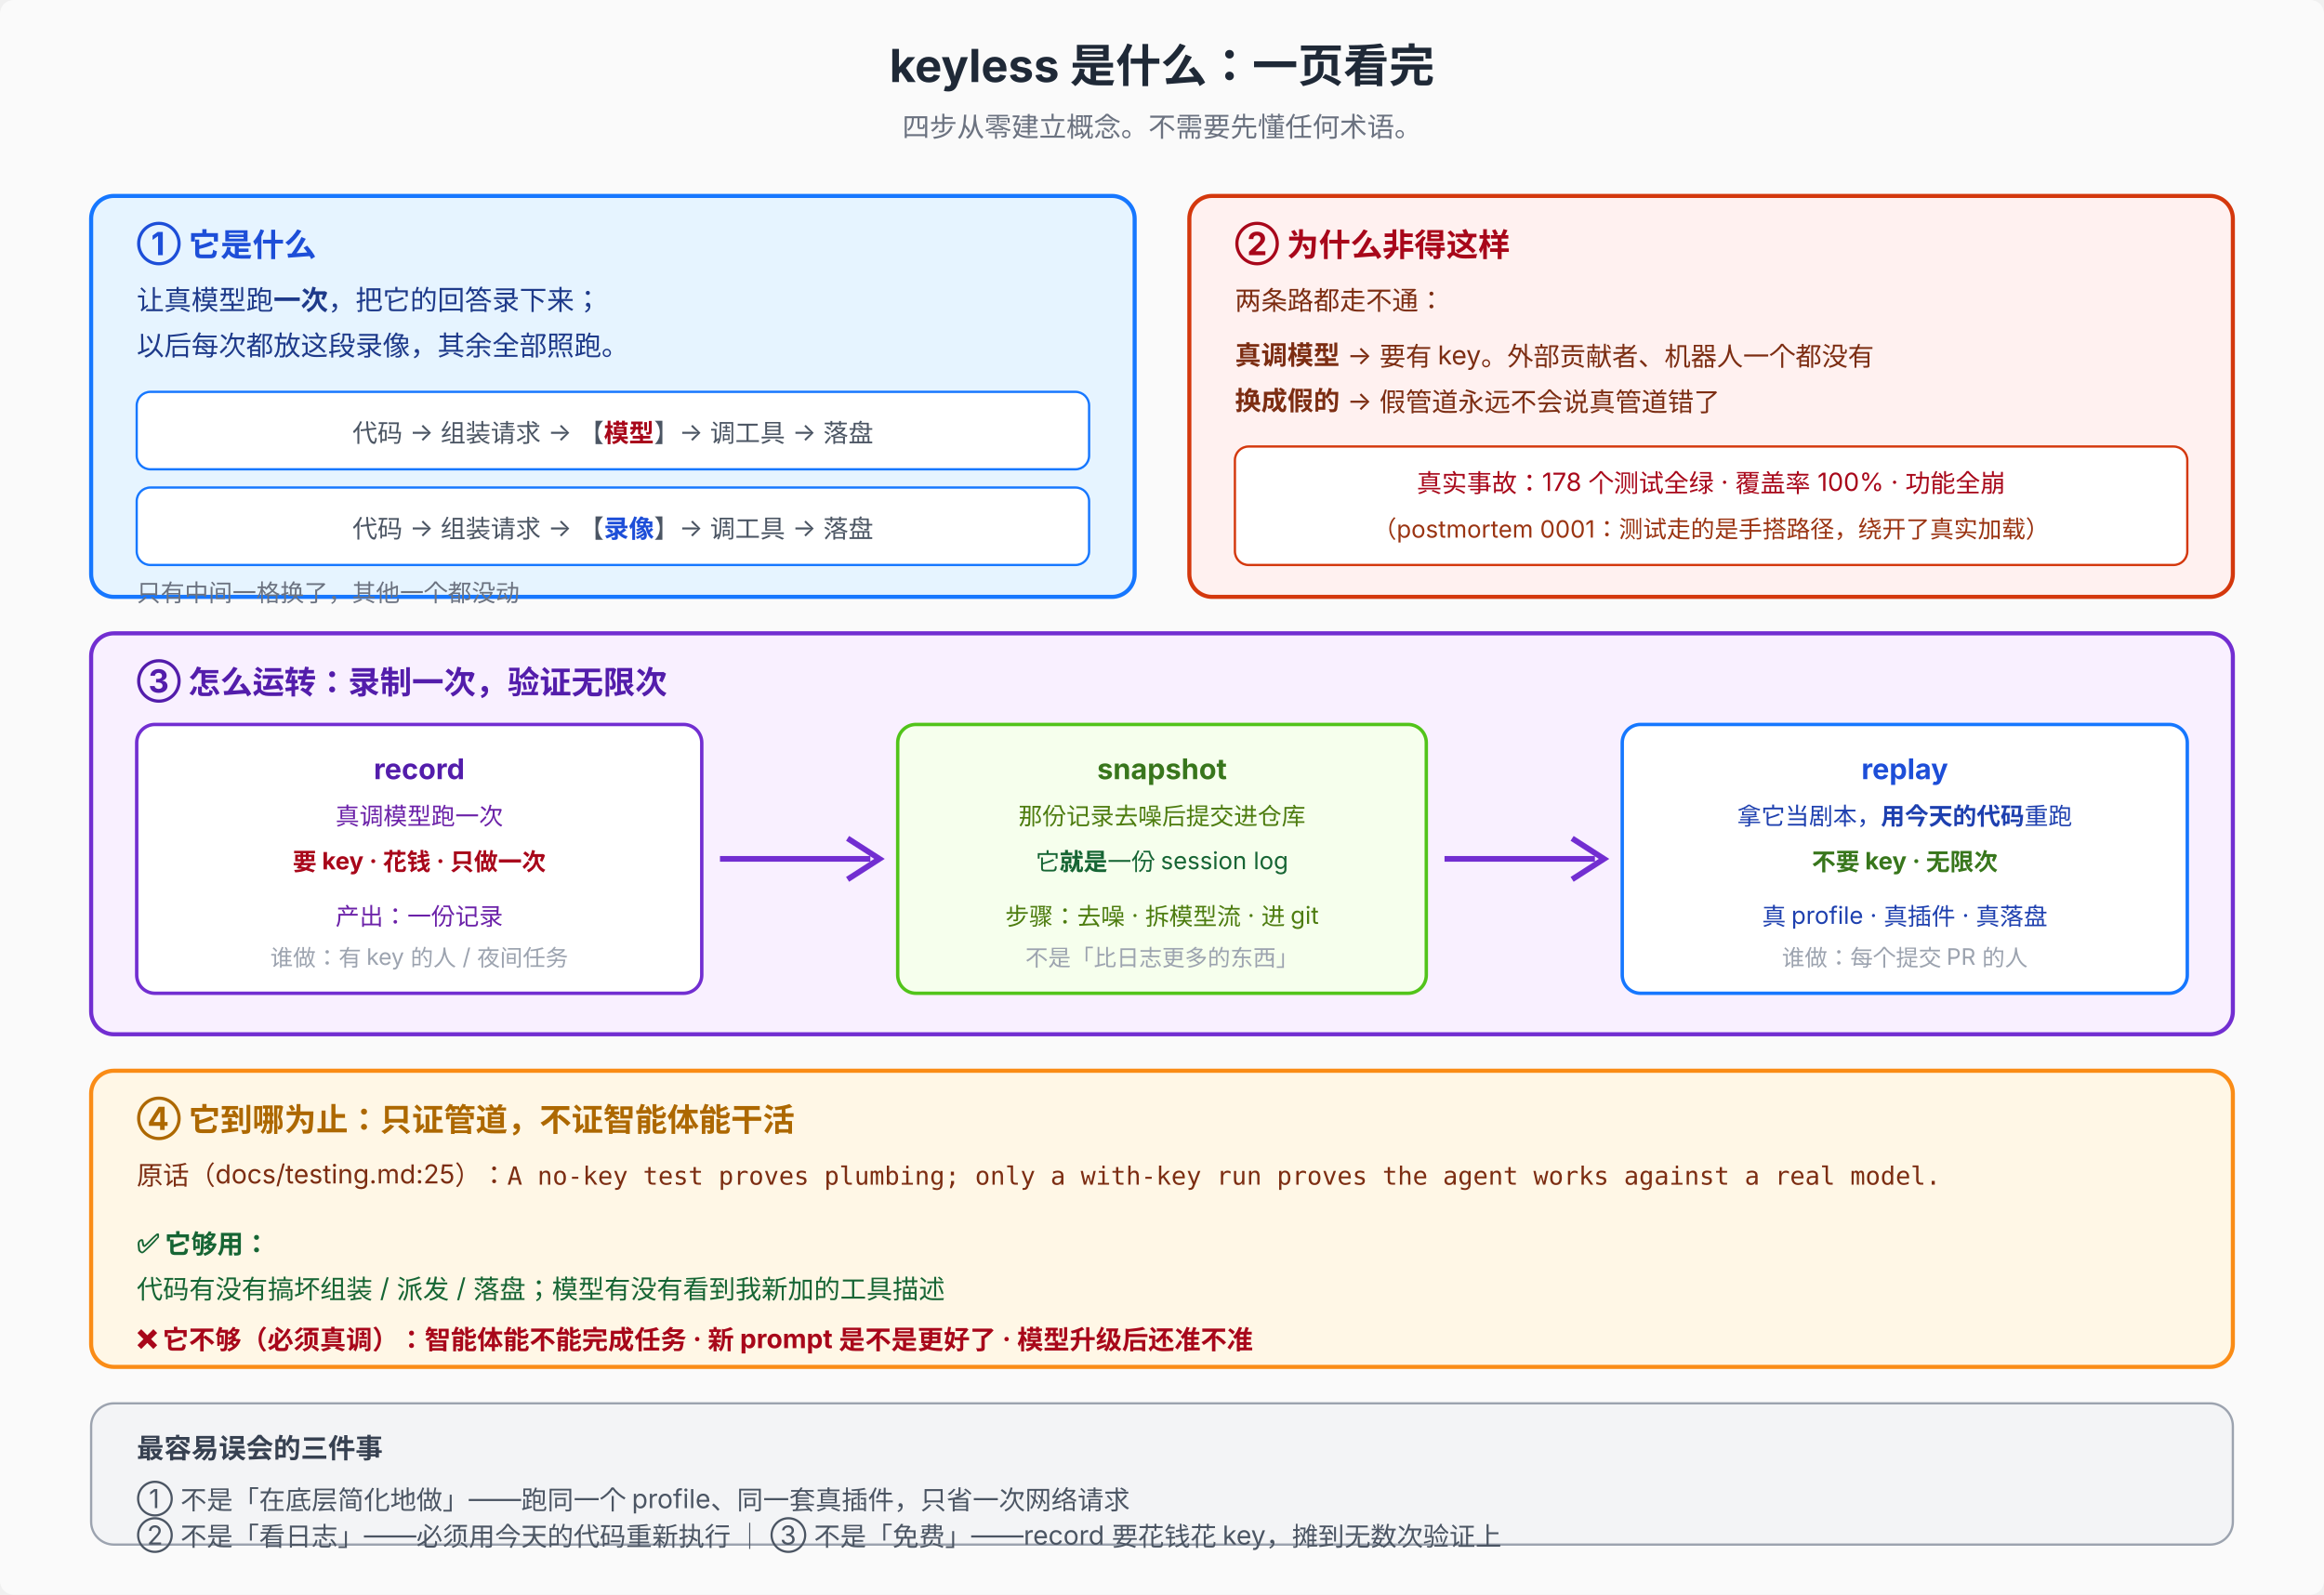
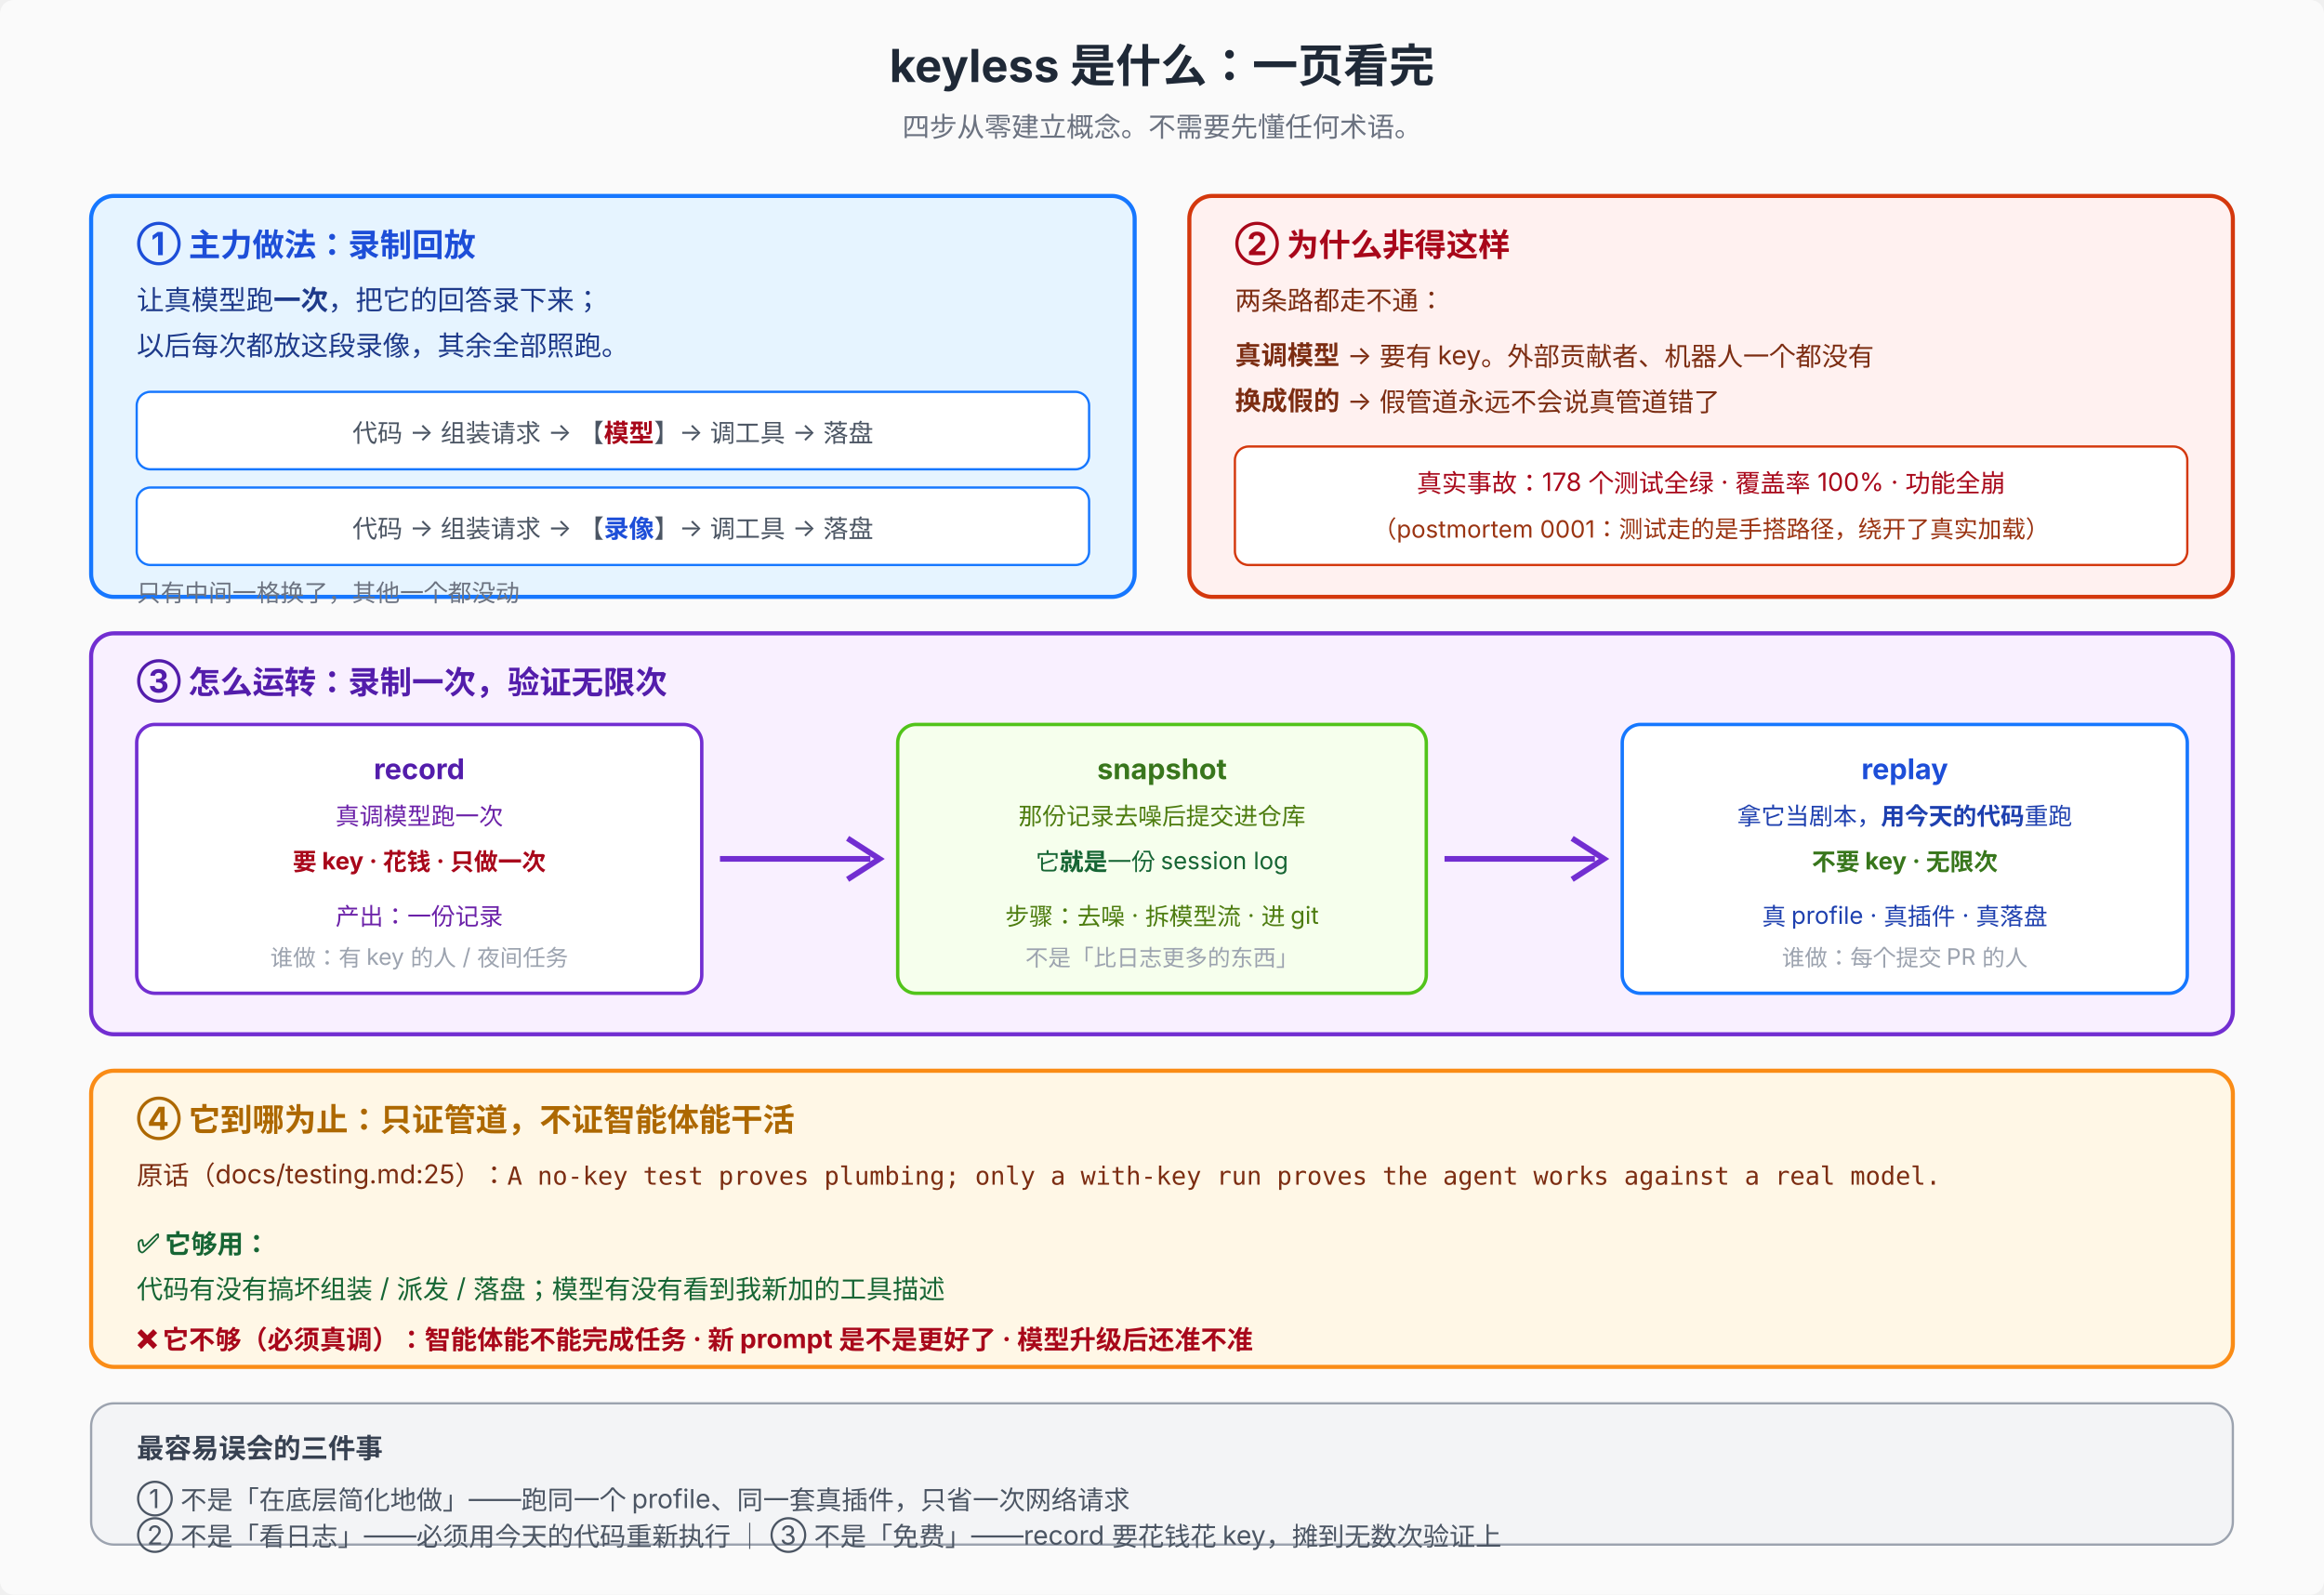
<svg xmlns="http://www.w3.org/2000/svg" viewBox="0 0 1020 700" font-family="system-ui, -apple-system, 'PingFang SC', 'Noto Sans SC', sans-serif" font-size="12">
  <rect width="1020" height="700" fill="#fafafa" rx="6" />
  <text x="510" y="36" text-anchor="middle" font-size="20" font-weight="700" fill="#1f2937">keyless 是什么：一页看完</text>
  <text x="510" y="60" text-anchor="middle" font-size="12" fill="#6b7280">四步从零建立概念。不需要先懂任何术语。</text>
  <rect x="40" y="86" width="458" height="176" rx="10" fill="#e6f4ff" stroke="#1677ff" stroke-width="1.8" />
-   <text x="60" y="112" font-size="14" font-weight="700" fill="#1d4ed8">① 它是什么</text>
+   <text x="60" y="112" font-size="14" font-weight="700" fill="#1d4ed8">① 主力做法：录制回放</text>
  <text x="60" y="136" font-size="12" fill="#1e3a8a">让真模型跑<tspan font-weight="700">一次</tspan>，把它的回答录下来；</text>
  <text x="60" y="156" font-size="12" fill="#1e3a8a">以后每次都放这段录像，其余全部照跑。</text>
  <rect x="60" y="172" width="418" height="34" rx="6" fill="#fff" stroke="#1677ff" />
  <text x="269" y="194" text-anchor="middle" font-size="11" fill="#4b5563">代码 → 组装请求 → 【<tspan fill="#a8071a" font-weight="700">模型</tspan>】→ 调工具 → 落盘</text>
  <rect x="60" y="214" width="418" height="34" rx="6" fill="#fff" stroke="#1677ff" />
  <text x="269" y="236" text-anchor="middle" font-size="11" fill="#4b5563">代码 → 组装请求 → 【<tspan fill="#1d4ed8" font-weight="700">录像</tspan>】→ 调工具 → 落盘</text>
  <text x="60" y="264" font-size="10.5" fill="#6b7280">只有中间一格换了，其他一个都没动</text>
  <rect x="522" y="86" width="458" height="176" rx="10" fill="#fff1f0" stroke="#d4380d" stroke-width="1.8" />
  <text x="542" y="112" font-size="14" font-weight="700" fill="#a8071a">② 为什么非得这样</text>
  <text x="542" y="136" font-size="11.5" fill="#7c2d12">两条路都走不通：</text>
  <text x="542" y="160" font-size="11.5" fill="#7c2d12">
    <tspan font-weight="700">真调模型</tspan> → 要有 key。外部贡献者、机器人一个都没有</text>
  <text x="542" y="180" font-size="11.5" fill="#7c2d12">
    <tspan font-weight="700">换成假的</tspan> → 假管道永远不会说真管道错了</text>
  <rect x="542" y="196" width="418" height="52" rx="6" fill="#fff" stroke="#d4380d" />
  <text x="751" y="216" text-anchor="middle" font-size="11" fill="#a8071a">真实事故：178 个测试全绿 · 覆盖率 100% · 功能全崩</text>
  <text x="751" y="236" text-anchor="middle" font-size="10.5" fill="#9a3412">（postmortem 0001：测试走的是手搭路径，绕开了真实加载）</text>
  <rect x="40" y="278" width="940" height="176" rx="10" fill="#f9f0ff" stroke="#722ed1" stroke-width="1.8" />
  <text x="60" y="304" font-size="14" font-weight="700" fill="#531dab">③ 怎么运转：录制一次，验证无限次</text>
  <rect x="60" y="318" width="248" height="118" rx="8" fill="#fff" stroke="#722ed1" stroke-width="1.5" />
  <text x="184" y="342" text-anchor="middle" font-size="12.5" font-weight="700" fill="#531dab">record</text>
  <text x="184" y="362" text-anchor="middle" font-size="10.5" fill="#6b21a8">真调模型跑一次</text>
  <text x="184" y="382" text-anchor="middle" font-size="10.5" fill="#a8071a" font-weight="700">要 key · 花钱 · 只做一次</text>
  <text x="184" y="406" text-anchor="middle" font-size="10.5" fill="#6b21a8">产出：一份记录</text>
  <text x="184" y="424" text-anchor="middle" font-size="10" fill="#9ca3af">谁做：有 key 的人 / 夜间任务</text>
  <path d="M316 377 L382 377" stroke="#722ed1" stroke-width="2.5" />
  <path d="M372 368 L386 377 L372 386" fill="none" stroke="#722ed1" stroke-width="2.5" />
  <rect x="394" y="318" width="232" height="118" rx="8" fill="#f6ffed" stroke="#52c41a" stroke-width="1.5" />
  <text x="510" y="342" text-anchor="middle" font-size="12.5" font-weight="700" fill="#38761c">snapshot</text>
  <text x="510" y="362" text-anchor="middle" font-size="10.5" fill="#4d7c0f">那份记录去噪后提交进仓库</text>
  <text x="510" y="382" text-anchor="middle" font-size="10.5" fill="#166534">它<tspan font-weight="700">就是</tspan>一份 session log</text>
  <text x="510" y="406" text-anchor="middle" font-size="10.5" fill="#4d7c0f">步骤：去噪 · 拆模型流 · 进 git</text>
  <text x="510" y="424" text-anchor="middle" font-size="10" fill="#9ca3af">不是「比日志更多的东西」</text>
  <path d="M634 377 L700 377" stroke="#722ed1" stroke-width="2.5" />
  <path d="M690 368 L704 377 L690 386" fill="none" stroke="#722ed1" stroke-width="2.5" />
  <rect x="712" y="318" width="248" height="118" rx="8" fill="#fff" stroke="#1677ff" stroke-width="1.5" />
  <text x="836" y="342" text-anchor="middle" font-size="12.5" font-weight="700" fill="#1d4ed8">replay</text>
  <text x="836" y="362" text-anchor="middle" font-size="10.5" fill="#1e40af">拿它当剧本，<tspan font-weight="700">用今天的代码</tspan>重跑</text>
  <text x="836" y="382" text-anchor="middle" font-size="10.5" fill="#38761c" font-weight="700">不要 key · 无限次</text>
  <text x="836" y="406" text-anchor="middle" font-size="10.5" fill="#1e40af">真 profile · 真插件 · 真落盘</text>
  <text x="836" y="424" text-anchor="middle" font-size="10" fill="#9ca3af">谁做：每个提交 PR 的人</text>
  <rect x="40" y="470" width="940" height="130" rx="10" fill="#fff7e6" stroke="#fa8c16" stroke-width="1.8" />
  <text x="60" y="496" font-size="14" font-weight="700" fill="#ad6800">④ 它到哪为止：只证管道，不证智能体能干活</text>
  <text x="60" y="520" font-size="11.5" fill="#7c2d12">原话（docs/testing.md:25）：<tspan font-family="ui-monospace, monospace" font-size="11">A no-key test proves plumbing; only a with-key run proves the agent works against a real model.</tspan>
  </text>
  <text x="60" y="550" font-size="11.5" fill="#166534" font-weight="700">✅ 它够用：</text>
  <text x="60" y="570" font-size="11.5" fill="#166534">代码有没有搞坏组装 / 派发 / 落盘；模型有没有看到我新加的工具描述</text>
  <text x="60" y="592" font-size="11.5" fill="#a8071a" font-weight="700">❌ 它不够（必须真调）：智能体能不能完成任务 · 新 prompt 是不是更好了 · 模型升级后还准不准</text>
  <rect x="40" y="616" width="940" height="62" rx="10" fill="#f3f4f6" stroke="#9ca3af" />
  <text x="60" y="640" font-size="12" font-weight="700" fill="#374151">最容易误会的三件事</text>
  <text x="60" y="662" font-size="11.5" fill="#4b5563">① 不是「在底层简化地做」——跑同一个 profile、同一套真插件，只省一次网络请求</text>
  <text x="60" y="678" font-size="11.5" fill="#4b5563">② 不是「看日志」——必须用今天的代码重新执行 ｜ ③ 不是「免费」——record 要花钱花 key，摊到无数次验证上</text>
</svg>
